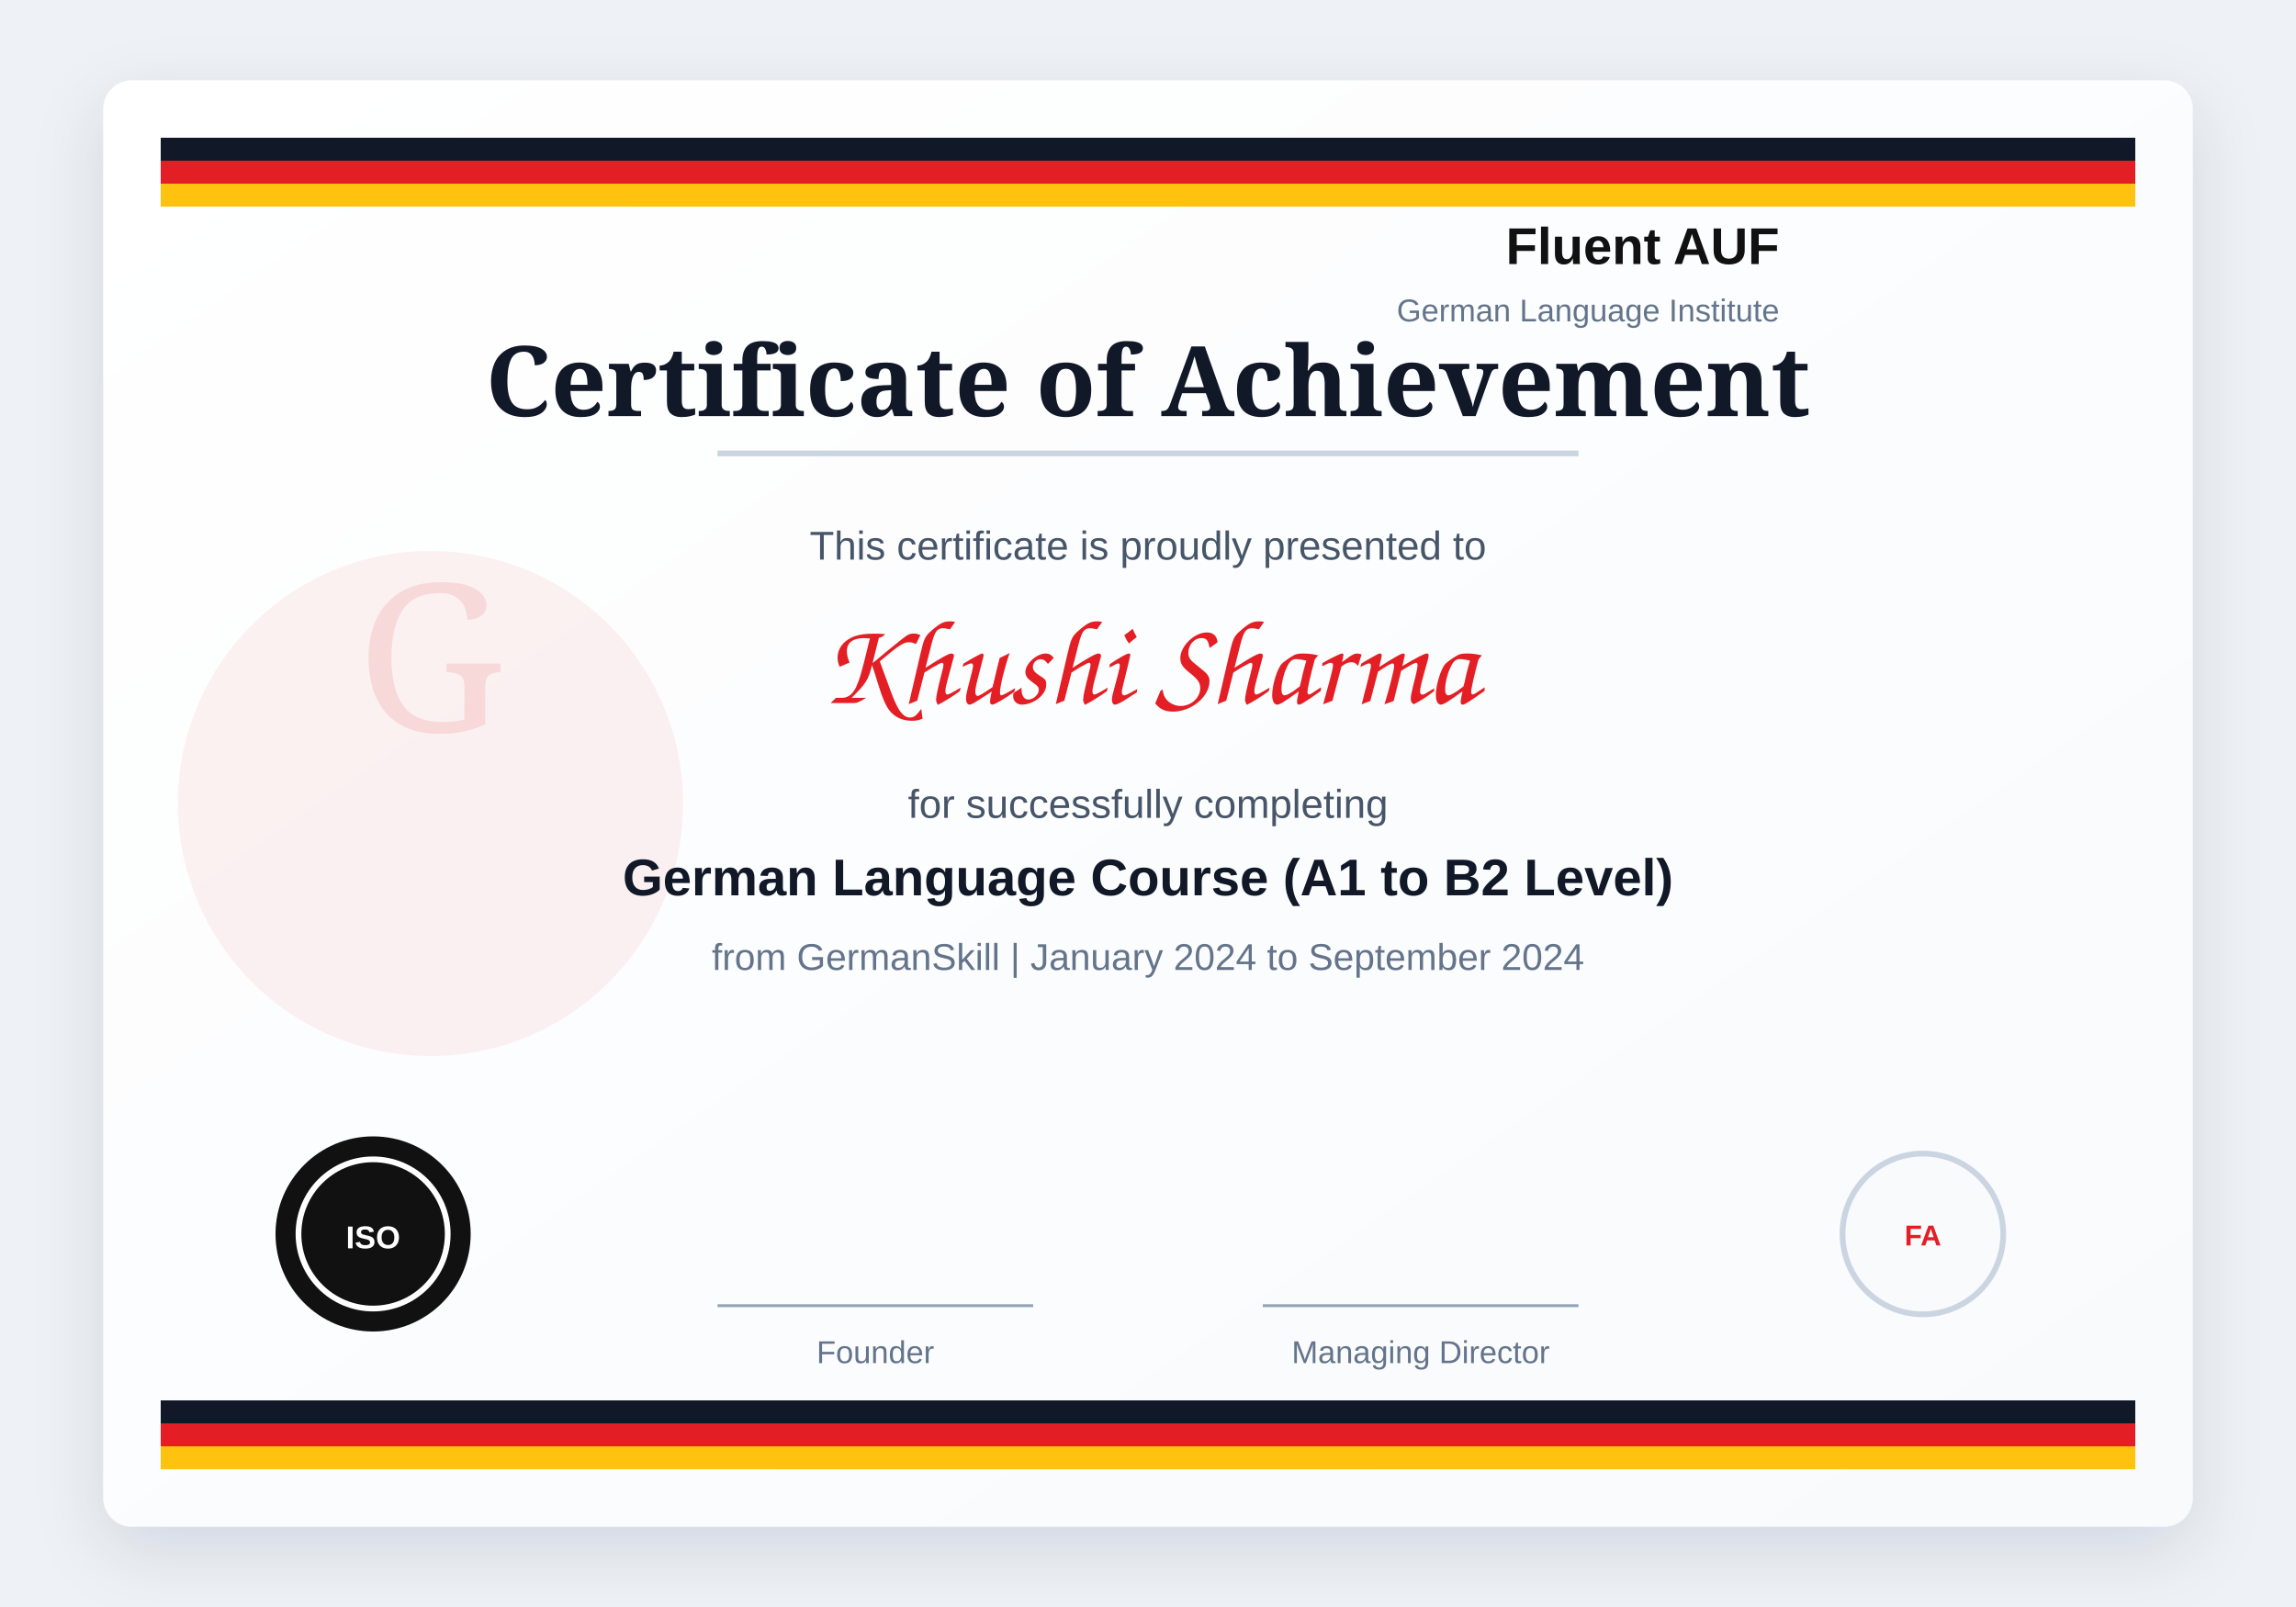
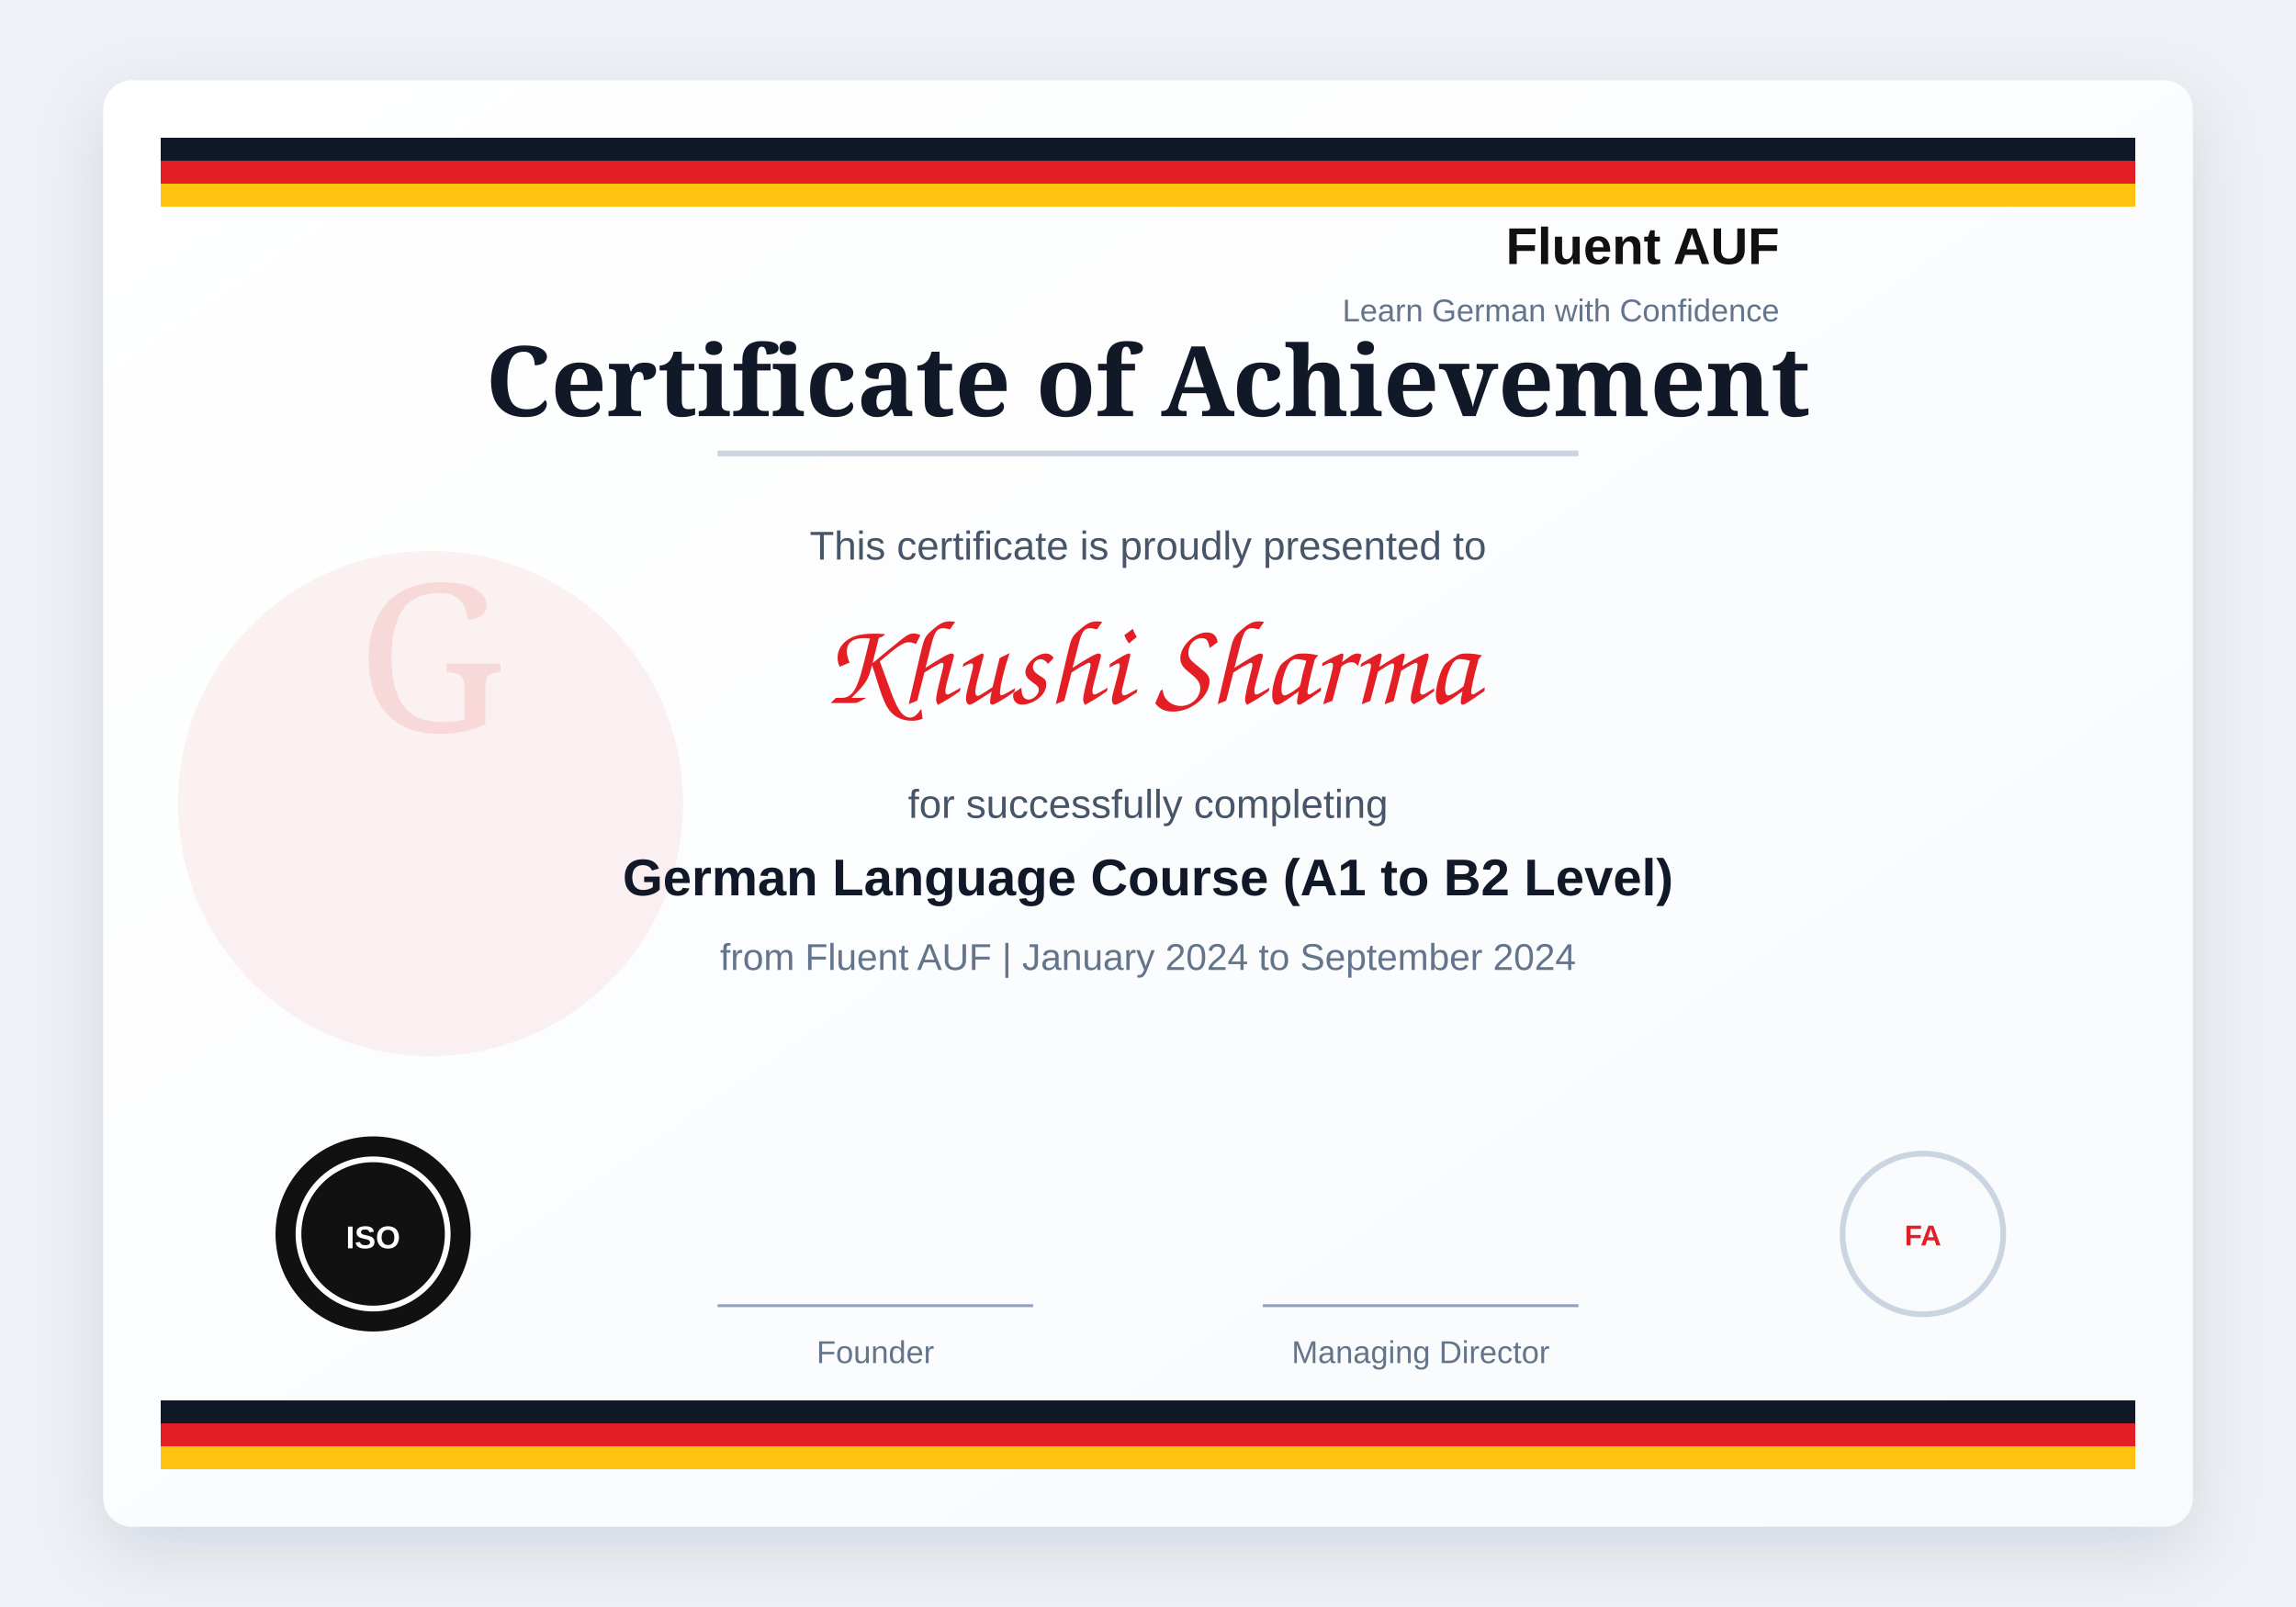
- <svg xmlns="http://www.w3.org/2000/svg" viewBox="0 0 800 560" role="img" aria-label="GermanSkill certificate sample">
+ <svg xmlns="http://www.w3.org/2000/svg" viewBox="0 0 800 560" role="img" aria-label="Fluent AUF certificate sample">
  <defs>
    <linearGradient id="paper" x1="0%" y1="0%" x2="100%" y2="100%">
      <stop offset="0%" stop-color="#ffffff" />
      <stop offset="100%" stop-color="#f8fafc" />
    </linearGradient>
    <filter id="shadow" x="-10%" y="-10%" width="120%" height="120%">
      <feDropShadow dx="0" dy="8" stdDeviation="12" flood-color="#0f172a" flood-opacity="0.12" />
    </filter>
  </defs>
  <rect width="800" height="560" fill="#eef2f7" />
  <rect x="36" y="28" width="728" height="504" rx="10" fill="url(#paper)" filter="url(#shadow)" />
  <rect x="56" y="48" width="688" height="8" fill="#111827" />
  <rect x="56" y="56" width="688" height="8" fill="#e31e24" />
  <rect x="56" y="64" width="688" height="8" fill="#ffc20e" />
  <rect x="56" y="488" width="688" height="8" fill="#111827" />
  <rect x="56" y="496" width="688" height="8" fill="#e31e24" />
  <rect x="56" y="504" width="688" height="8" fill="#ffc20e" />
  <circle cx="150" cy="280" r="88" fill="#e31e24" opacity="0.06" />
  <text x="150" y="255" text-anchor="middle" font-family="Georgia, serif" font-size="72" fill="#e31e24" opacity="0.12">G</text>
  <text x="620" y="92" text-anchor="end" font-family="Segoe UI, Arial, sans-serif" font-size="18" font-weight="700" fill="#111111">Fluent AUF</text>
-   <text x="620" y="112" text-anchor="end" font-family="Segoe UI, Arial, sans-serif" font-size="11" fill="#64748b">German Language Institute</text>
+   <text x="620" y="112" text-anchor="end" font-family="Segoe UI, Arial, sans-serif" font-size="11" fill="#64748b">Learn German with Confidence</text>
  <text x="400" y="145" text-anchor="middle" font-family="Georgia, serif" font-size="34" font-weight="700" fill="#111827">Certificate of Achievement</text>
  <line x1="250" y1="158" x2="550" y2="158" stroke="#cbd5e1" stroke-width="2" />
  <text x="400" y="195" text-anchor="middle" font-family="Segoe UI, Arial, sans-serif" font-size="14" fill="#475569">This certificate is proudly presented to</text>
  <text x="400" y="245" text-anchor="middle" font-family="Brush Script MT, Segoe Script, cursive" font-size="42" fill="#e31e24">Khushi Sharma</text>
  <text x="400" y="285" text-anchor="middle" font-family="Segoe UI, Arial, sans-serif" font-size="14" fill="#475569">for successfully completing</text>
  <text x="400" y="312" text-anchor="middle" font-family="Segoe UI, Arial, sans-serif" font-size="18" font-weight="700" fill="#111827">German Language Course (A1 to B2 Level)</text>
-   <text x="400" y="338" text-anchor="middle" font-family="Segoe UI, Arial, sans-serif" font-size="13" fill="#64748b">from GermanSkill | January 2024 to September 2024</text>
+   <text x="400" y="338" text-anchor="middle" font-family="Segoe UI, Arial, sans-serif" font-size="13" fill="#64748b">from Fluent AUF | January 2024 to September 2024</text>
  <circle cx="130" cy="430" r="34" fill="#111111" />
  <circle cx="130" cy="430" r="26" fill="none" stroke="#ffffff" stroke-width="2" />
  <text x="130" y="435" text-anchor="middle" font-family="Segoe UI, Arial, sans-serif" font-size="11" font-weight="700" fill="#ffffff">ISO</text>
  <line x1="250" y1="455" x2="360" y2="455" stroke="#94a3b8" stroke-width="1" />
  <text x="305" y="475" text-anchor="middle" font-family="Segoe UI, Arial, sans-serif" font-size="11" fill="#64748b">Founder</text>
  <line x1="440" y1="455" x2="550" y2="455" stroke="#94a3b8" stroke-width="1" />
  <text x="495" y="475" text-anchor="middle" font-family="Segoe UI, Arial, sans-serif" font-size="11" fill="#64748b">Managing Director</text>
  <circle cx="670" cy="430" r="28" fill="#f8fafc" stroke="#cbd5e1" stroke-width="2" />
  <text x="670" y="434" text-anchor="middle" font-family="Segoe UI, Arial, sans-serif" font-size="10" font-weight="700" fill="#e31e24">FA</text>
</svg>
